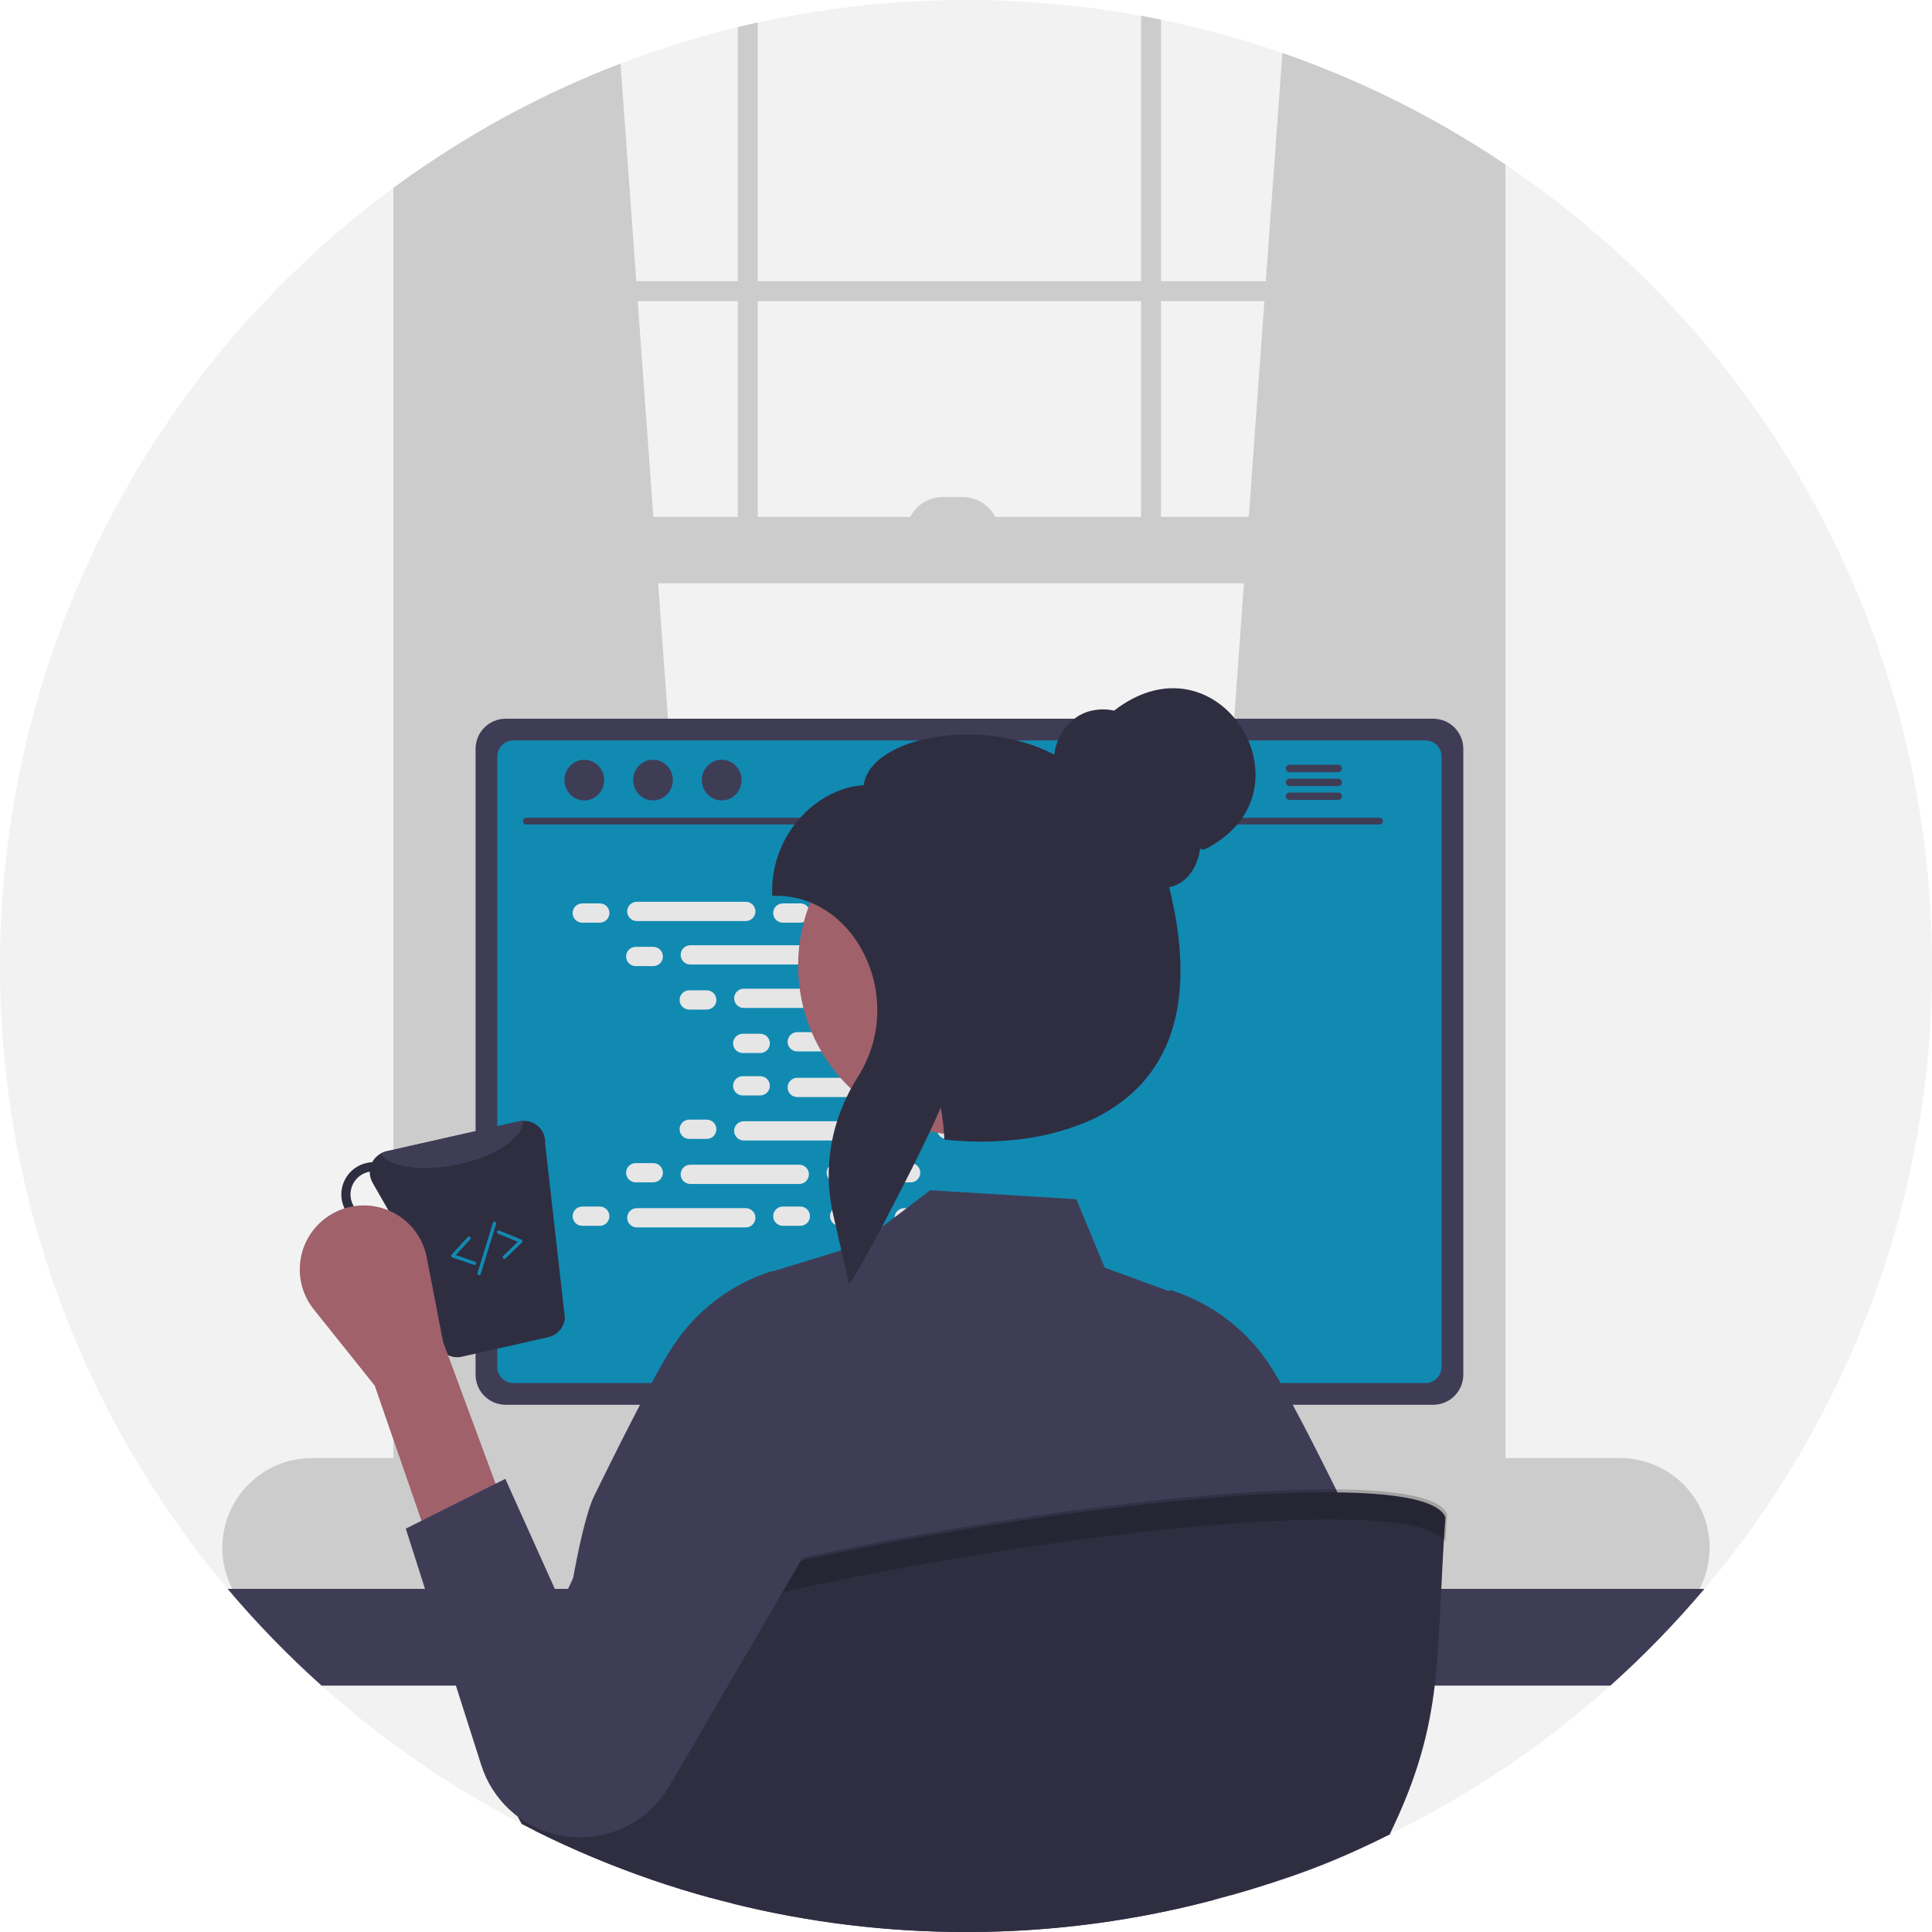
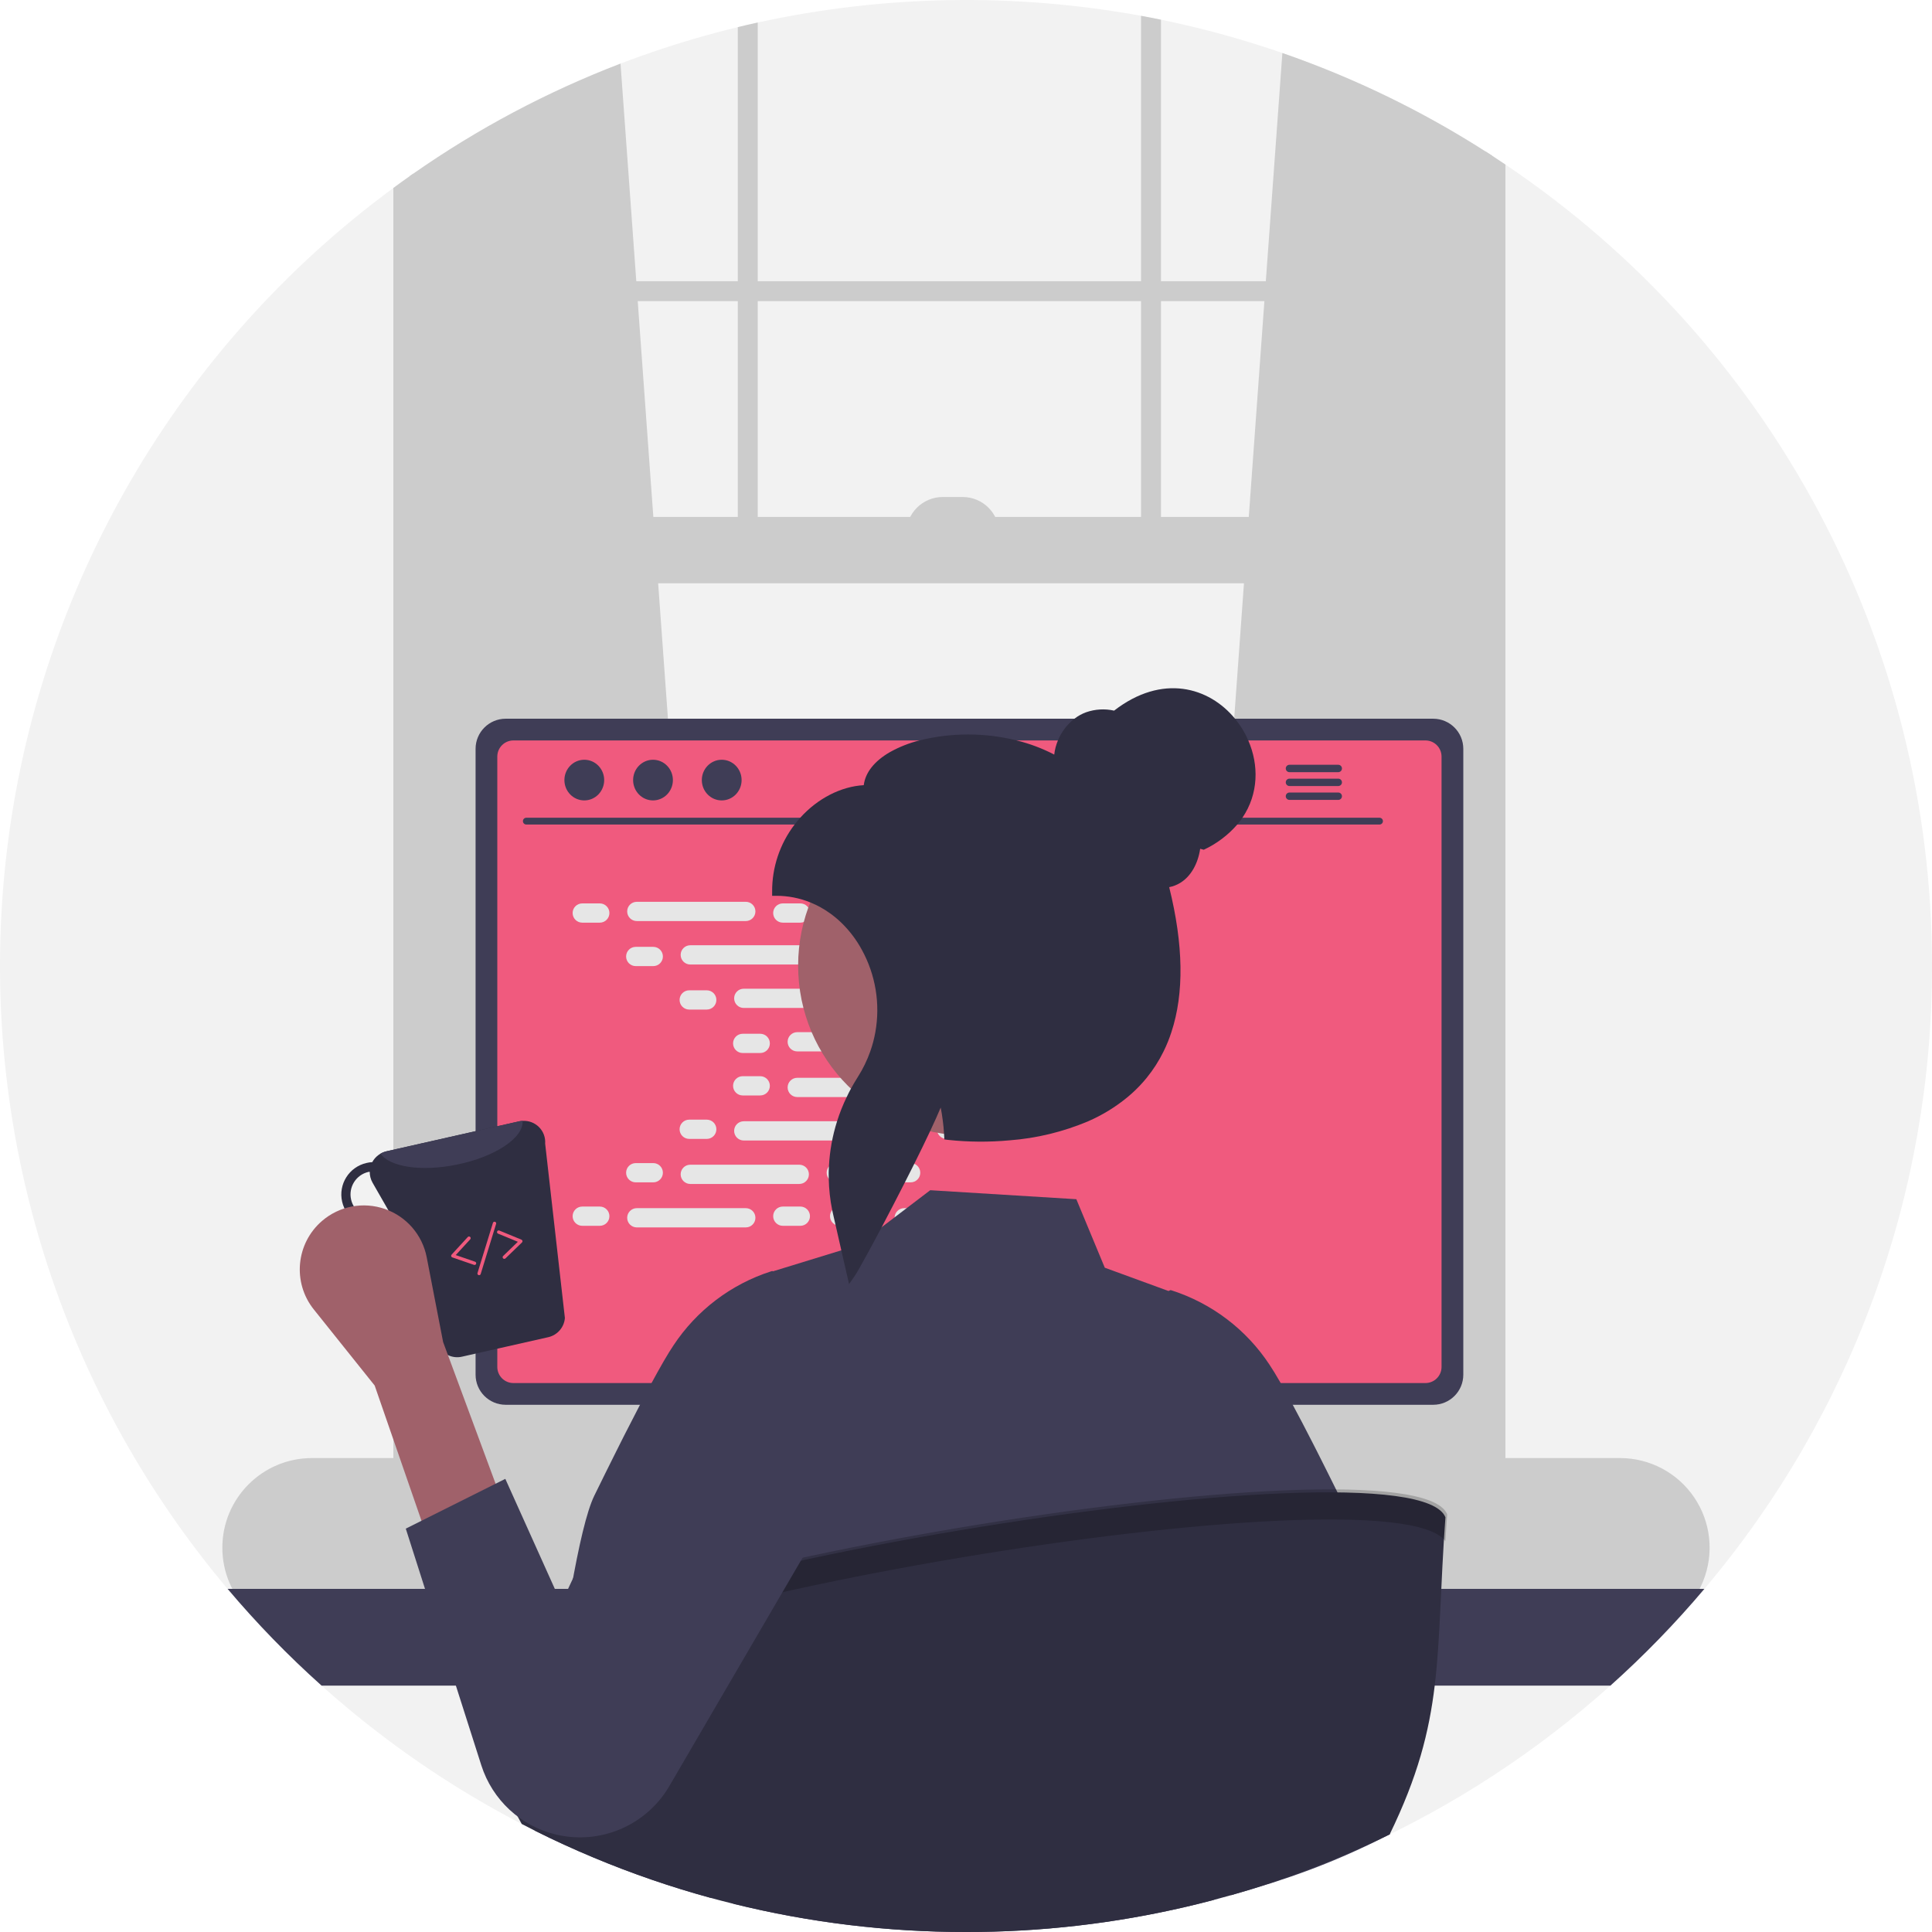
<svg xmlns="http://www.w3.org/2000/svg" data-name="Layer 1" width="578" height="578" viewBox="0 0 578 578">
  <path d="M889,450a287.861,287.861,0,0,1-68.09,186.34c-1.6,1.9-3.23,3.77-4.89,5.63a290.588,290.588,0,0,1-67.49,55.99q-8.67,5.205-17.72,9.81c-.61.31-1.23.62-1.84.92-.73.37-1.47.73-2.21,1.09A286.159,286.159,0,0,1,679.24,728q-2.55.72-5.11,1.4a288.588,288.588,0,0,1-65.84,9.49c-1.16.03-2.3.05-3.4.07-.39.01-.77.02-1.15.02-1.25.01-2.49.02-3.74.02a289.271,289.271,0,0,1-69.54-8.43q-3.42-.84-6.81-1.77a285.473,285.473,0,0,1-34.97-12.03q-9-3.75-17.68-8.09c-1.31-.66-2.62-1.32-3.91-2-.55-.27-1.09-.56-1.63-.84a290.458,290.458,0,0,1-81.65-64.06c-1.6-1.79-3.17-3.61-4.72-5.44a289.025,289.025,0,0,1,49.59-419.1c1.64-1.21,3.29-2.41,4.96-3.58q.495-.345.99-.69a286.753,286.753,0,0,1,97.1-43.85c1.98-.49,3.96-.95,5.96-1.38a291.798,291.798,0,0,1,114.68-2.01c1.99.37,3.98.75,5.96,1.16a287.281,287.281,0,0,1,97.1,39.43c.66.42,1.32.84,1.98,1.28,1.33.86,2.66,1.74,3.97,2.63A288.686,288.686,0,0,1,889,450Z" transform="translate(-311 -161)" fill="#f2f2f2" />
  <path d="M527,599.51l-92.37,8.2-.99.09V213.66q.495-.345.99-.69a288.323,288.323,0,0,1,62.01-32.94l4.72,65.1.43,5.96,4.67,64.56L507.9,335.51l18.93,261.7Z" transform="translate(-311 -161)" fill="#ccc" />
  <path d="M755.43,206.32c.66.42,1.32.84,1.98,1.28V607.8l-1.98-.18-91.37-8.11.17-2.3L683.16,335.51l1.44-19.86,4.67-64.56.43-5.96,4.95-68.27A287.687,287.687,0,0,1,755.43,206.32Z" transform="translate(-311 -161)" fill="#ccc" />
  <path d="M755.43,206.32V613.26c0,7.81-5.38,14.16-12,14.16H446.63c-5.48,0-10.13-4.36-11.54-10.31a16.108,16.108,0,0,1-.46-3.85V212.97q-.495.345-.99.69c-1.67,1.17-3.32,2.37-4.96,3.58V613.26a22.919,22.919,0,0,0,6.18,16,17.06,17.06,0,0,0,7.78,4.66,15.118,15.118,0,0,0,3.99.53h296.8a15.249,15.249,0,0,0,4-.53c7.98-2.15,13.95-10.59,13.95-20.66V210.23c-1.31-.89-2.64-1.77-3.97-2.63C756.75,207.16,756.09,206.74,755.43,206.32Z" transform="translate(-311 -161)" fill="#ccc" />
  <rect x="120.655" y="84.134" width="326.752" height="5.959" fill="#ccc" />
  <path d="M531.73,169.12c1.98-.49,3.96-.95,5.96-1.38V329.55h-5.96Z" transform="translate(-311 -161)" fill="#ccc" />
  <path d="M652.37,165.73c1.99.37,3.98.75,5.96,1.16V329.55h-5.96Z" transform="translate(-311 -161)" fill="#ccc" />
  <path d="M795.65,597.21H404.34a26.82,26.82,0,0,0,0,53.64H795.65a26.76,26.76,0,0,0,20.12-9.11,27.096,27.096,0,0,0,3.02-4.18,25.54,25.54,0,0,0,1.75-3.56,26.803,26.803,0,0,0-24.89-36.79Z" transform="translate(-311 -161)" fill="#ccc" />
  <rect x="122.642" y="154.649" width="324.766" height="19.863" fill="#ccc" />
  <path d="M282.045,148.69h5.959a10.925,10.925,0,0,1,10.925,10.925v0a0,0,0,0,1,0,0h-27.809a0,0,0,0,1,0,0v0a10.925,10.925,0,0,1,10.925-10.925Z" fill="#ccc" />
  <path d="M820.91,636.34a289.004,289.004,0,0,1-28.12,28.95H407.21a289.004,289.004,0,0,1-28.12-28.95Z" transform="translate(-311 -161)" fill="#3f3d56" />
  <path d="M632.28,536.07H567.36a3.175,3.175,0,0,0-1.03.16,3.448,3.448,0,0,0-2.43,3.3V642.09h71.85V539.53A3.463,3.463,0,0,0,632.28,536.07Zm-24.57,50.6a7.531,7.531,0,0,1-1.56,4.6,7.665,7.665,0,0,1-13.78-4.6v-11.9a7.67,7.67,0,0,1,15.34,0Z" transform="translate(-311 -161)" fill="#2f2e41" />
  <path d="M563.68,638.81v9.89a1.94,1.94,0,0,0,1.93,1.94h68.43a1.946,1.946,0,0,0,1.93-1.94v-9.89Z" transform="translate(-311 -161)" fill="#3f3d56" />
  <path d="M739.78,376.02H462.28a9.011,9.011,0,0,0-9,8.99V572.27a9.007,9.007,0,0,0,9,9h277.5a9.007,9.007,0,0,0,9-9V385.01A9.012,9.012,0,0,0,739.78,376.02Z" transform="translate(-311 -161)" fill="#3f3d56" />
-   <path d="M737.46,382.52H464.59a4.82,4.82,0,0,0-4.81,4.82V569.96a4.818,4.818,0,0,0,4.81,4.81H737.46a4.818,4.818,0,0,0,4.81-4.81V387.34A4.821,4.821,0,0,0,737.46,382.52Z" transform="translate(-311 -161)" fill="#118ab2" />
+   <path d="M737.46,382.52H464.59a4.82,4.82,0,0,0-4.81,4.82V569.96a4.818,4.818,0,0,0,4.81,4.81H737.46a4.818,4.818,0,0,0,4.81-4.81V387.34A4.821,4.821,0,0,0,737.46,382.52Z" transform="translate(-311 -161)" fill="#f05a7e" />
  <path d="M687.24,650.48l-2.52-11.97a2.992,2.992,0,0,0-1.86-2.17,2.894,2.894,0,0,0-1.06-.2H524.49a2.895,2.895,0,0,0-1.06.2,2.993,2.993,0,0,0-1.86,2.17l-2.52,11.97a2.987,2.987,0,0,0,2.92,3.6H684.31a2.948,2.948,0,0,0,2.32-1.11A2.985,2.985,0,0,0,687.24,650.48Z" transform="translate(-311 -161)" fill="#2f2e41" />
  <rect x="214.643" y="477.296" width="5" height="3" rx="0.488" fill="#3f3d56" />
  <rect x="224.643" y="477.296" width="5" height="3" rx="0.488" fill="#3f3d56" />
  <rect x="234.643" y="477.296" width="5" height="3" rx="0.488" fill="#3f3d56" />
  <rect x="244.643" y="477.296" width="5" height="3" rx="0.488" fill="#3f3d56" />
  <rect x="254.643" y="477.296" width="5" height="3" rx="0.488" fill="#3f3d56" />
  <rect x="264.643" y="477.296" width="5" height="3" rx="0.488" fill="#3f3d56" />
  <rect x="274.643" y="477.296" width="5" height="3" rx="0.488" fill="#3f3d56" />
  <rect x="284.643" y="477.296" width="5" height="3" rx="0.488" fill="#3f3d56" />
  <rect x="294.643" y="477.296" width="5" height="3" rx="0.488" fill="#3f3d56" />
  <rect x="304.643" y="477.296" width="5" height="3" rx="0.488" fill="#3f3d56" />
  <rect x="314.643" y="477.296" width="5" height="3" rx="0.488" fill="#3f3d56" />
  <rect x="324.643" y="477.296" width="5" height="3" rx="0.488" fill="#3f3d56" />
  <rect x="334.643" y="477.296" width="5" height="3" rx="0.488" fill="#3f3d56" />
  <rect x="344.643" y="477.296" width="5" height="3" rx="0.488" fill="#3f3d56" />
  <rect x="354.643" y="477.296" width="5" height="3" rx="0.488" fill="#3f3d56" />
  <rect x="364.643" y="477.296" width="5" height="3" rx="0.488" fill="#3f3d56" />
  <rect x="214.525" y="482.296" width="5" height="3" rx="0.488" fill="#3f3d56" />
  <rect x="224.525" y="482.296" width="5" height="3" rx="0.488" fill="#3f3d56" />
  <rect x="234.525" y="482.296" width="5" height="3" rx="0.488" fill="#3f3d56" />
  <rect x="244.525" y="482.296" width="5" height="3" rx="0.488" fill="#3f3d56" />
  <rect x="254.525" y="482.296" width="5" height="3" rx="0.488" fill="#3f3d56" />
  <rect x="264.525" y="482.296" width="5" height="3" rx="0.488" fill="#3f3d56" />
  <rect x="274.525" y="482.296" width="5" height="3" rx="0.488" fill="#3f3d56" />
  <rect x="284.525" y="482.296" width="5" height="3" rx="0.488" fill="#3f3d56" />
  <rect x="294.525" y="482.296" width="5" height="3" rx="0.488" fill="#3f3d56" />
  <rect x="304.525" y="482.296" width="5" height="3" rx="0.488" fill="#3f3d56" />
  <rect x="314.525" y="482.296" width="5" height="3" rx="0.488" fill="#3f3d56" />
  <rect x="324.525" y="482.296" width="5" height="3" rx="0.488" fill="#3f3d56" />
  <rect x="334.525" y="482.296" width="5" height="3" rx="0.488" fill="#3f3d56" />
  <rect x="344.525" y="482.296" width="5" height="3" rx="0.488" fill="#3f3d56" />
  <rect x="354.525" y="482.296" width="5" height="3" rx="0.488" fill="#3f3d56" />
  <rect x="364.525" y="482.296" width="5" height="3" rx="0.488" fill="#3f3d56" />
  <rect x="262.525" y="488.296" width="40" height="3" rx="0.488" fill="#3f3d56" />
  <path d="M723.748,407.677H468.425a1.016,1.016,0,0,1,0-2.031H723.748a1.016,1.016,0,0,1,0,2.031Z" transform="translate(-311 -161)" fill="#3f3d56" />
  <ellipse cx="174.805" cy="233.379" rx="5.95" ry="6.083" fill="#3f3d56" />
  <ellipse cx="195.361" cy="233.379" rx="5.95" ry="6.083" fill="#3f3d56" />
  <ellipse cx="215.917" cy="233.379" rx="5.95" ry="6.083" fill="#3f3d56" />
  <path d="M711.37,389.8h-14.6a1.105,1.105,0,0,0,0,2.21h14.6a1.105,1.105,0,0,0,0-2.21Z" transform="translate(-311 -161)" fill="#3f3d56" />
  <path d="M711.37,393.95h-14.6a1.105,1.105,0,0,0,0,2.21h14.6a1.105,1.105,0,0,0,0-2.21Z" transform="translate(-311 -161)" fill="#3f3d56" />
  <path d="M711.37,398.1h-14.6a1.105,1.105,0,0,0,0,2.21h14.6a1.105,1.105,0,0,0,0-2.21Z" transform="translate(-311 -161)" fill="#3f3d56" />
  <rect x="171.314" y="270.273" width="11.006" height="5.76" rx="2.88" fill="#e6e6e6" />
  <rect x="231.314" y="270.273" width="11.006" height="5.76" rx="2.88" fill="#e6e6e6" />
  <rect x="248.314" y="270.273" width="11.006" height="5.76" rx="2.88" fill="#e6e6e6" />
  <rect x="187.634" y="269.793" width="38.366" height="5.76" rx="2.88" fill="#e6e6e6" />
  <rect x="267.634" y="269.793" width="38.366" height="5.76" rx="2.88" fill="#e6e6e6" />
  <rect x="187.314" y="283.273" width="11.006" height="5.76" rx="2.88" fill="#e6e6e6" />
  <rect x="247.314" y="283.273" width="11.006" height="5.76" rx="2.88" fill="#e6e6e6" />
  <rect x="264.314" y="283.273" width="11.006" height="5.76" rx="2.88" fill="#e6e6e6" />
  <rect x="203.634" y="282.793" width="38.366" height="5.76" rx="2.88" fill="#e6e6e6" />
  <rect x="283.634" y="282.793" width="38.366" height="5.76" rx="2.88" fill="#e6e6e6" />
  <rect x="203.314" y="296.273" width="11.006" height="5.76" rx="2.88" fill="#e6e6e6" />
  <rect x="263.314" y="296.273" width="11.006" height="5.76" rx="2.88" fill="#e6e6e6" />
  <rect x="280.314" y="296.273" width="11.006" height="5.76" rx="2.88" fill="#e6e6e6" />
  <rect x="219.634" y="295.793" width="38.366" height="5.76" rx="2.88" fill="#e6e6e6" />
  <rect x="299.634" y="295.793" width="38.366" height="5.76" rx="2.88" fill="#e6e6e6" />
  <rect x="219.314" y="309.273" width="11.006" height="5.76" rx="2.88" fill="#e6e6e6" />
  <rect x="279.314" y="309.273" width="11.006" height="5.76" rx="2.88" fill="#e6e6e6" />
  <rect x="296.314" y="309.273" width="11.006" height="5.76" rx="2.88" fill="#e6e6e6" />
  <rect x="235.634" y="308.793" width="38.366" height="5.76" rx="2.88" fill="#e6e6e6" />
  <rect x="231.314" y="360.967" width="11.006" height="5.76" rx="2.88" fill="#e6e6e6" />
  <rect x="248.314" y="360.967" width="11.006" height="5.76" rx="2.88" fill="#e6e6e6" />
  <rect x="267.634" y="361.447" width="38.366" height="5.76" rx="2.88" fill="#e6e6e6" />
  <rect x="171.314" y="360.967" width="11.006" height="5.76" rx="2.88" fill="#e6e6e6" />
  <rect x="187.634" y="361.447" width="38.366" height="5.76" rx="2.88" fill="#e6e6e6" />
  <rect x="187.314" y="347.967" width="11.006" height="5.76" rx="2.88" fill="#e6e6e6" />
  <rect x="247.314" y="347.967" width="11.006" height="5.76" rx="2.88" fill="#e6e6e6" />
  <rect x="264.314" y="347.967" width="11.006" height="5.76" rx="2.88" fill="#e6e6e6" />
  <rect x="203.634" y="348.447" width="38.366" height="5.76" rx="2.88" fill="#e6e6e6" />
  <rect x="203.314" y="334.967" width="11.006" height="5.76" rx="2.88" fill="#e6e6e6" />
  <rect x="263.314" y="334.967" width="11.006" height="5.76" rx="2.88" fill="#e6e6e6" />
  <rect x="280.314" y="334.967" width="11.006" height="5.76" rx="2.88" fill="#e6e6e6" />
  <rect x="219.634" y="335.447" width="38.366" height="5.76" rx="2.88" fill="#e6e6e6" />
  <rect x="219.314" y="321.967" width="11.006" height="5.76" rx="2.88" fill="#e6e6e6" />
  <rect x="279.314" y="321.967" width="11.006" height="5.76" rx="2.88" fill="#e6e6e6" />
  <rect x="296.314" y="321.967" width="11.006" height="5.76" rx="2.88" fill="#e6e6e6" />
  <rect x="235.634" y="322.447" width="38.366" height="5.76" rx="2.88" fill="#e6e6e6" />
  <path d="M726.81,709.77c-.61.31-1.23.62-1.84.92-15.8,7.9-28.44,12.39-45.73,17.31-1.46-16.3-2.87-44.95-4.24-62.71-.36-4.61-.72-8.48-1.07-11.21a15.182,15.182,0,0,0-.88-4.25l.06,4.25.15,11.21.87,64.11a288.588,288.588,0,0,1-65.84,9.49c-1.16.03-2.3.05-3.4.07-.39.01-.77.02-1.15.02-1.25.01-2.49.02-3.74.02a289.271,289.271,0,0,1-69.54-8.43c.49-16.13.98-44.46,1.45-65.28.1-4.07.19-7.86.29-11.21.19-7.16.39-12.32.58-14.05a4.361,4.361,0,0,0-.39.97,97.154,97.154,0,0,0-1.89,13.08c-.35,3.35-.7,7.14-1.05,11.21-1.86,21.63-3.8,51.04-5.8,63.51a285.473,285.473,0,0,1-34.97-12.03q-9-3.75-17.68-8.09c1.1-7.2,2.25-15.27,3.43-23.64.92-6.49,1.87-13.16,2.84-19.75,1.5-10.18,3.04-20.16,4.6-28.95,2.28-12.84,4.62-23.16,6.94-27.9,2.2-4.5,4.4-8.94,6.53-13.19.74-1.49,1.48-2.96,2.2-4.39.17-.34.34-.67.51-1,1.53-3.01,3.01-5.89,4.42-8.59,1.21-2.31,2.36-4.49,3.45-6.5,2.64-4.88,4.88-8.77,6.54-11.23a55.257,55.257,0,0,1,29.28-22.21l.3-.08.21.09,20.45-6.28,2.99-.92,2.01-.62,7.08-5.39,3.85-2.93,3.61-2.75,7.06-5.37,43.71,2.69,8.51,20.49,19.06,6.97.33-.15.29-.12.3.08a55.306,55.306,0,0,1,29.28,22.21c.94,1.41,2.08,3.27,3.37,5.52,1.1,1.91,2.3,4.09,3.6,6.5,1.85,3.43,3.87,7.3,6.01,11.49.47.92.95,1.86,1.43,2.81q1.335,2.64,2.71,5.39c2.13,4.25,4.33,8.69,6.53,13.2,1.91,3.91,3.84,11.95,5.74,22.18,1.57,8.5,3.13,18.52,4.64,28.95,1.98,13.52-.13,29.71,1.66,42.15C726.58,708.23,726.7,709,726.81,709.77Z" transform="translate(-311 -161)" fill="#3f3d56" />
  <circle cx="289.615" cy="288.888" r="50.836" fill="#a0616a" />
  <path d="M684.45,382.52a26.608,26.608,0,0,0-3.97-6.5c-7.72-9.43-21.76-13.58-36.17-2.42a15.279,15.279,0,0,0-8.35.48,12.91,12.91,0,0,0-3.52,1.94,15.97,15.97,0,0,0-4.94,6.5,15.522,15.522,0,0,0-1.1,4.23,50.565,50.565,0,0,0-11.23-4.23,60.34,60.34,0,0,0-29.13,0,36.544,36.544,0,0,0-8.78,3.48c-4.68,2.7-7.37,6.11-7.85,9.9-6.75.38-13.77,3.93-19,9.75-.59.65-1.16,1.33-1.69,2.03A32.709,32.709,0,0,0,542,427.73V429h1.27a26.87,26.87,0,0,1,10.15,1.98,27.585,27.585,0,0,1,5.89,3.25,28.764,28.764,0,0,1,3.37,2.8,33.483,33.483,0,0,1,6.12,8.05,37.459,37.459,0,0,1,4.08,24.71,36.2,36.2,0,0,1-1.52,5.76,37.584,37.584,0,0,1-3.71,7.63c-.06.09-.11.18-.17.27-.67,1.07-1.31,2.16-1.91,3.26-.45.82-.87,1.66-1.26,2.5a51.957,51.957,0,0,0-2.88,7.24,53.586,53.586,0,0,0-2.44,13.54c-.07,1.22-.09,2.44-.05,3.66a51.979,51.979,0,0,0,1.03,9.36c.09.42.18.83.27,1.25l.73,3.19,1.73,7.61,1.2,5.24,1.11,4.86,1.64-2.35c.56-.8,1.97-3.26,3.86-6.74,1.25-2.27,2.7-4.98,4.27-7.94,2.19-4.15,4.59-8.78,6.94-13.4.95-1.87,1.89-3.73,2.8-5.55,1.72-3.45,3.34-6.78,4.73-9.74,1.28-2.73,2.37-5.15,3.18-7.09.25,1.27.46,2.56.62,3.86.18,1.32.31,2.66.38,4,.02.2.03.41.04.61l.04.82.01.24,1.06.14a93.022,93.022,0,0,0,18.4.14h.01a74.862,74.862,0,0,0,23.56-5.71,49.257,49.257,0,0,0,11.8-7.24,41.3,41.3,0,0,0,4.66-4.52c.36-.41.71-.82,1.05-1.24a41.125,41.125,0,0,0,5.05-7.9,41.802,41.802,0,0,0,2.34-5.76c3.84-11.63,3.62-26.14-.66-43.38a9.923,9.923,0,0,0,3.27-1.26c3.14-1.89,5.32-5.64,6-10.22l1.08.29a30.104,30.104,0,0,0,10.01-7.54,24.115,24.115,0,0,0,1.54-2.03C687.58,398.45,687.62,389.81,684.45,382.52Z" transform="translate(-311 -161)" fill="#2f2e41" />
  <polygon points="206.32 475.296 214.817 442.504 222.32 470.8 206.32 475.296" opacity="0.2" />
  <path d="M743.43,614.93c-3.04,41.88.11,60.32-16.67,94.85A286.159,286.159,0,0,1,679.24,728q-2.55.72-5.11,1.4a288.588,288.588,0,0,1-65.84,9.49c-1.16.03-2.3.05-3.4.07-.39.01-.77.02-1.15.02-1.25.01-2.49.02-3.74.02a289.271,289.271,0,0,1-69.54-8.43q-3.42-.84-6.81-1.77a285.473,285.473,0,0,1-34.97-12.03q-9-3.75-17.68-8.09c-1.31-.66-2.62-1.32-3.91-2-6.63-11.66-10.4-25.84-10.48-42.88C461.2,634.44,733.29,589.61,743.43,614.93Z" transform="translate(-311 -161)" fill="#2f2e41" />
  <path d="M743.422,622.102c.155-2.593.329-5.271.531-8.06-10.14-25.32-282.23,19.51-286.82,48.87.013,2.692.128,5.304.321,7.855C468.57,641.789,727.059,599.181,743.422,622.102Z" transform="translate(-311 -161)" opacity="0.2" />
  <path d="M474.096,503.152a6.365,6.365,0,0,0-6.753-6.816,5.854,5.854,0,0,0-1.005.126l-39.762,8.983a6.548,6.548,0,0,0-4.209,3.235,8.184,8.184,0,0,0-1.727.251,9.661,9.661,0,0,0,4.271,18.845,9.794,9.794,0,0,0,3.895-1.884l13.474,37.941a6.329,6.329,0,0,0,6.941,3.046l25.849-5.842A6.416,6.416,0,0,0,480,555.32Zm-49.781,21.923a6.91,6.91,0,0,1-3.078-13.474c.126-.031.251,0,.377-.031a6.506,6.506,0,0,0,.848,3.266l4.931,8.606A6.505,6.505,0,0,1,424.314,525.074Z" transform="translate(-311 -161)" fill="#2f2e41" />
  <path d="M467.343,496.336c.377,5.025-8.229,10.804-19.755,13.097-10.585,2.167-20.07.659-22.739-3.298a6.025,6.025,0,0,1,1.728-.691l39.762-8.983A5.854,5.854,0,0,1,467.343,496.336Z" transform="translate(-311 -161)" fill="#3f3d56" />
  <path d="M439.843,623.905,462.177,612.738l-18.611-50.251-4.905-25.342a19.161,19.161,0,0,0-31.282-10.907h0a19.161,19.161,0,0,0-2.493,26.518l18.207,22.759Z" transform="translate(-311 -161)" fill="#a0616a" />
  <path d="M462.177,603.433l-29.778,14.889,22.599,70.809A30.977,30.977,0,0,0,477.333,709.847h0a30.977,30.977,0,0,0,33.737-14.197l59.925-102.714a31.62,31.62,0,0,0-10.196-42.982h0a31.62,31.62,0,0,0-45.296,12.765l-36.576,77.936Z" transform="translate(-311 -161)" fill="#3f3d56" />
-   <path d="M452.967,539.441a.496.496,0,0,1-.163-.027l-6.501-2.238a.499.499,0,0,1-.206-.811l4.835-5.265a.5.5,0,1,1,.736.676l-4.319,4.702,5.779,1.99a.5.5,0,0,1-.163.973Z" transform="translate(-311 -161)" fill="#118ab2" />
-   <path d="M461.878,537.617a.5.5,0,0,1-.348-.859l4.395-4.249-5.903-2.433a.5.5,0,1,1,.381-.924l6.609,2.724a.5.5,0,0,1,.157.821l-4.943,4.779A.5.5,0,0,1,461.878,537.617Z" transform="translate(-311 -161)" fill="#118ab2" />
-   <path d="M454.332,542.5a.482.482,0,0,1-.147-.022.5.5,0,0,1-.331-.625l4.615-15a.5.5,0,0,1,.956.295l-4.615,15A.5.5,0,0,1,454.332,542.5Z" transform="translate(-311 -161)" fill="#118ab2" />
+   <path d="M452.967,539.441a.496.496,0,0,1-.163-.027l-6.501-2.238a.499.499,0,0,1-.206-.811l4.835-5.265a.5.5,0,1,1,.736.676l-4.319,4.702,5.779,1.99a.5.5,0,0,1-.163.973Z" transform="translate(-311 -161)" fill="#f05a7e" />
+   <path d="M461.878,537.617a.5.5,0,0,1-.348-.859l4.395-4.249-5.903-2.433a.5.5,0,1,1,.381-.924l6.609,2.724a.5.5,0,0,1,.157.821l-4.943,4.779A.5.5,0,0,1,461.878,537.617Z" transform="translate(-311 -161)" fill="#f05a7e" />
+   <path d="M454.332,542.5a.482.482,0,0,1-.147-.022.5.5,0,0,1-.331-.625l4.615-15a.5.5,0,0,1,.956.295l-4.615,15A.5.5,0,0,1,454.332,542.5Z" transform="translate(-311 -161)" fill="#f05a7e" />
</svg>
